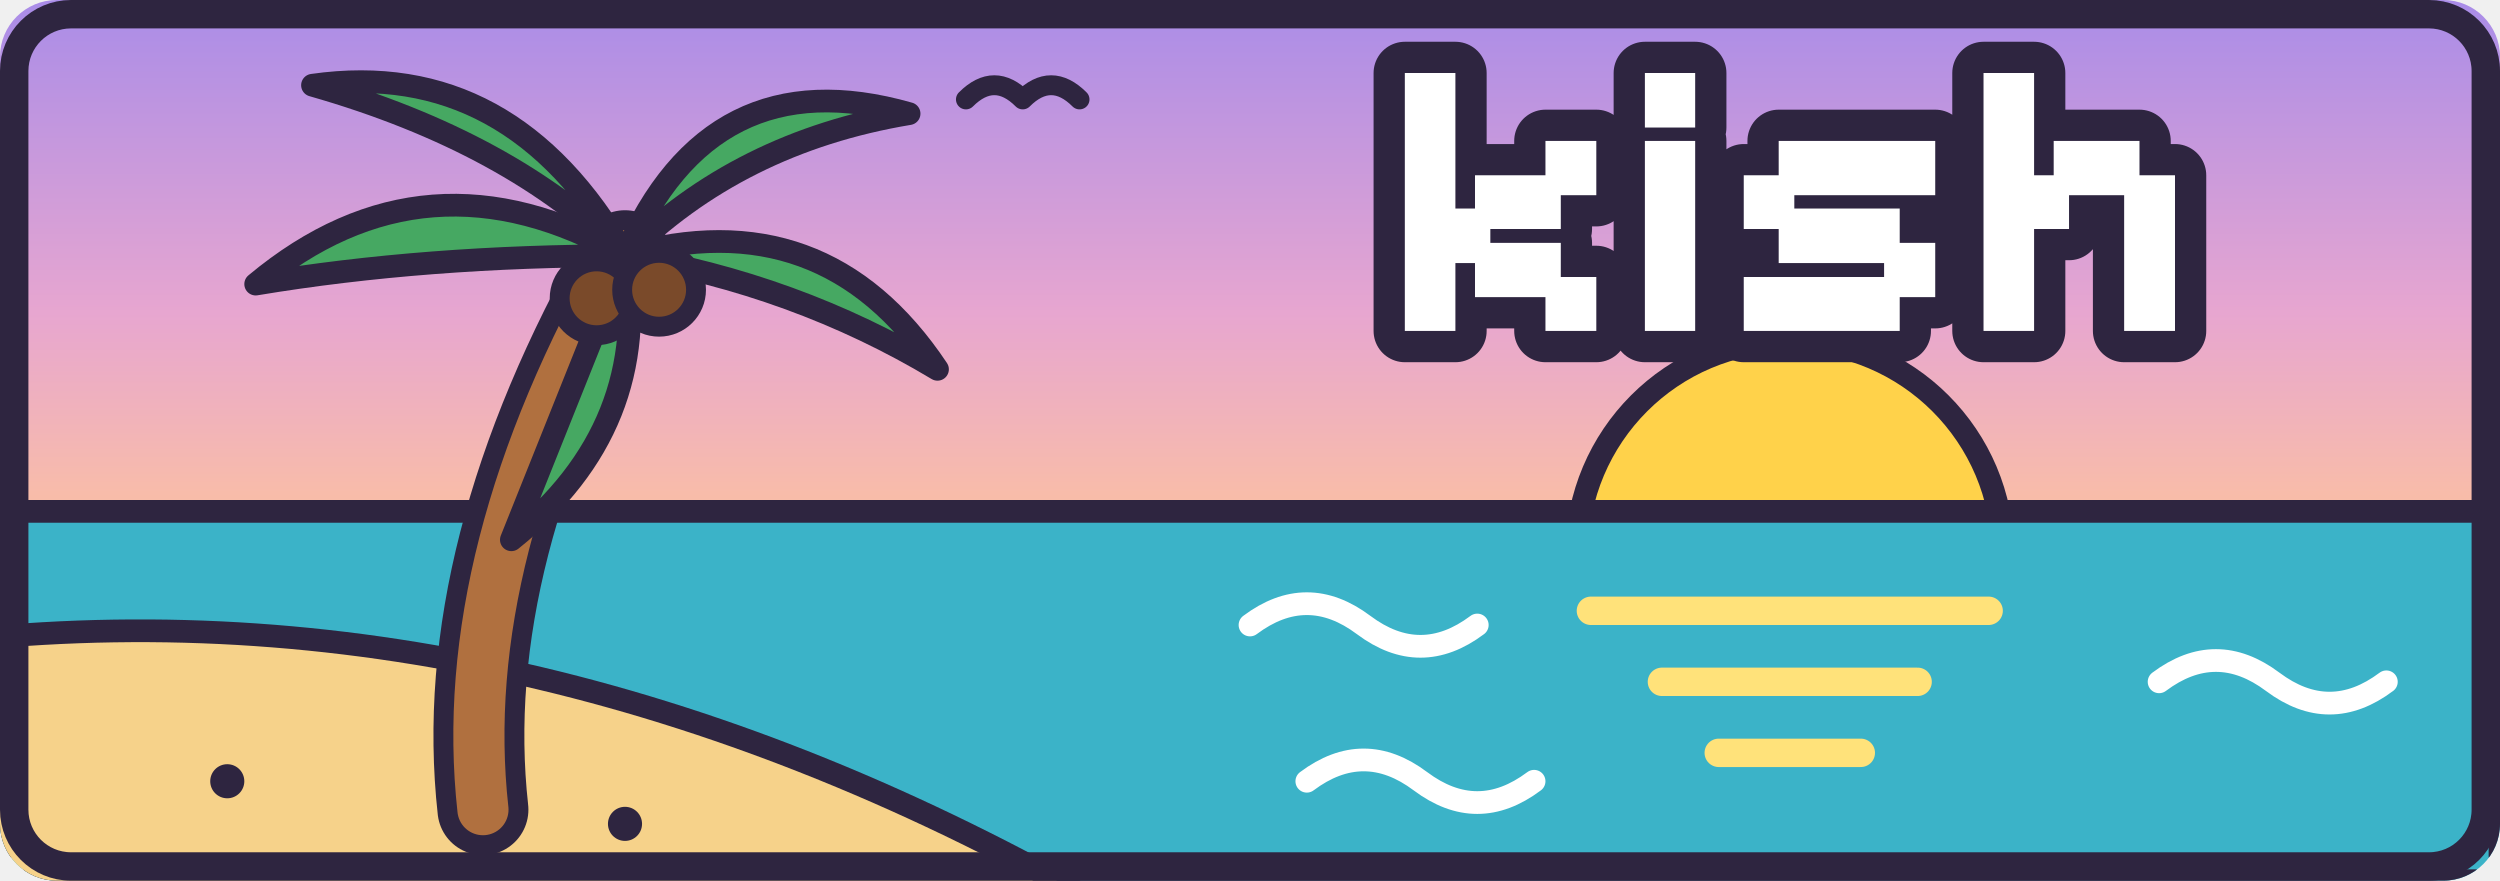
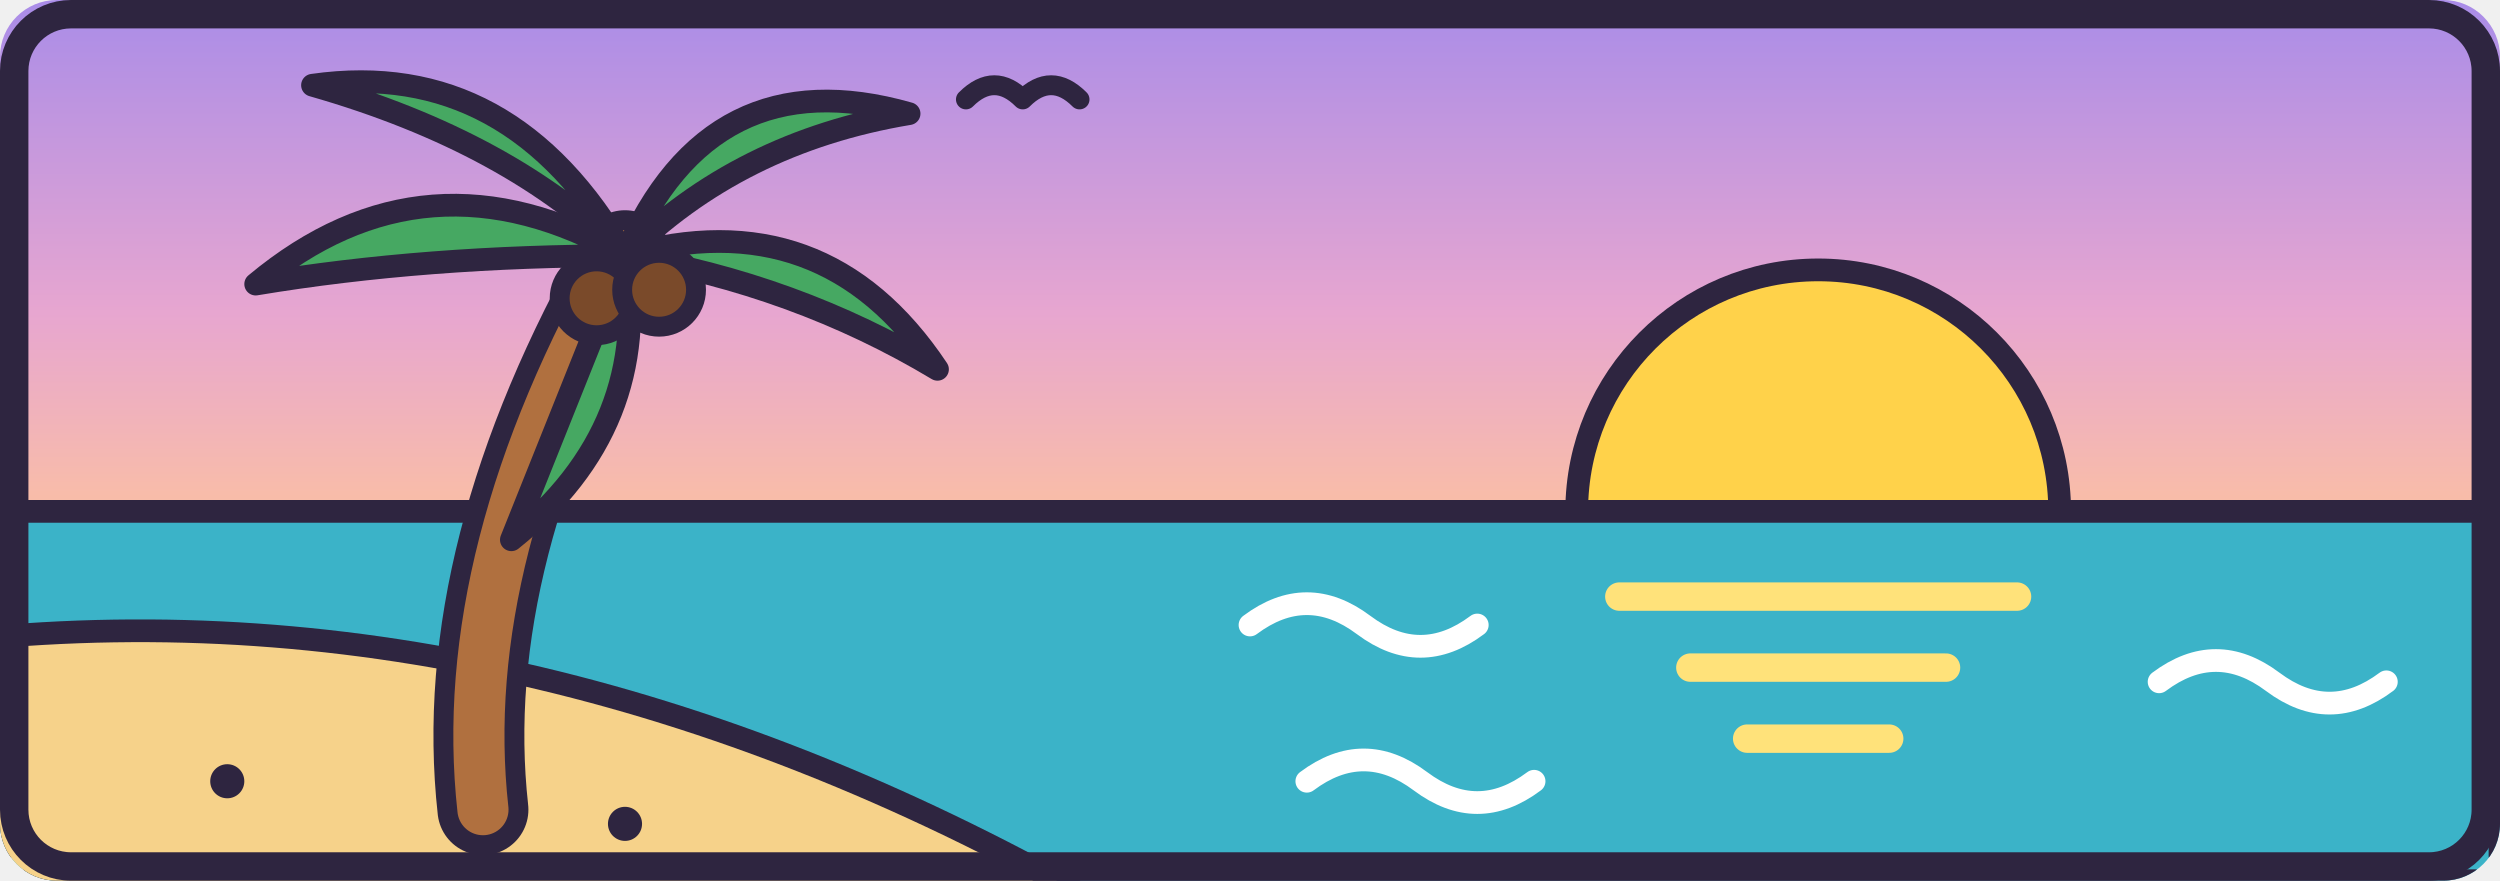
<svg xmlns="http://www.w3.org/2000/svg" width="88" height="31" viewBox="0 0 88 31">
  <defs>
    <linearGradient id="sky" x1="0" x2="0" y1="0" y2="1">
      <stop offset="0" stop-color="#a98ce8" />
      <stop offset=".55" stop-color="#e7a6d0" />
      <stop offset="1" stop-color="#ffc59a" />
    </linearGradient>
    <clipPath id="frame">
      <rect width="88" height="31" rx="2" />
    </clipPath>
  </defs>
  <g clip-path="url(#frame)" stroke="#2e2540" stroke-linejoin="round" stroke-linecap="round">
    <rect width="88" height="20" fill="url(#sky)" stroke="none" />
-     <circle cx="63" cy="19.5" r="7.5" fill="#ffd24a" stroke-width=".8" />
+     <circle cx="64" cy="18" r="8.5" fill="#ffd24a" stroke-width=".8" />
    <rect y="18" width="88" height="13" fill="#3bb3c8" stroke-width=".8" />
-     <path d="M56 21.5h14M58.5 24h9M60.5 26.5h5" stroke="#ffe27a" stroke-width="1" />
+     <path d="M57 21h14M59.5 23.5h9M61.5 26h5" stroke="#ffe27a" stroke-width="1" />
    <path d="M44 22q2-1.5 4 0t4 0M76 24q2-1.5 4 0t4 0M46 27.5q2-1.5 4 0t4 0" fill="none" stroke="#fff" stroke-width=".8" />
    <path d="M-1 22.5q20-2 40 9.5H-1Z" fill="#f6d28a" stroke-width=".8" />
    <circle cx="8" cy="27.5" r=".6" fill="#2e2540" stroke="none" />
    <circle cx="22" cy="29" r=".6" fill="#2e2540" stroke="none" />
    <path d="M17 28.5q-1-9 5-19.5" fill="none" stroke-width="3.2" />
    <path d="M17 28.5q-1-9 5-19.5" fill="none" stroke="#b0703f" stroke-width="1.8" />
    <g fill="#46a862" stroke-width=".8">
      <path d="M22 9q-7-4-13 1q6-1 13-1Z" />
      <path d="M22 9q-4-7-11-6q7 2 11 6Z" />
      <path d="M22 9q3-7 10-5q-6 1-10 5Z" />
      <path d="M22 9q7-2 11 4q-5-3-11-4Z" />
      <path d="M22 9q1 6-4 10q2-5 4-10Z" />
    </g>
    <circle cx="21" cy="10.5" r="1.3" fill="#7a4a2a" stroke-width=".7" />
    <circle cx="23.2" cy="10.2" r="1.3" fill="#7a4a2a" stroke-width=".7" />
    <path d="M34 3.5q1-1 2 0q1-1 2 0" fill="none" stroke-width=".7" />
-     <path transform="translate(48.6 11.5)" d="M0.85 0.15V-8.93H2.63V-4.16H3.32V-5.33H5.8V-6.54H7.59V-4.63H6.34V-3.44H3.86V-2.95H6.34V-1.75H7.59V0.15H5.8V-1.04H3.32V-2.24H2.63V0.15Z M9.3 0.15V-6.54H11.07V0.15ZM9.3 -7.01V-8.93H11.07V-7.01Z M12.78 0.15V-1.75H17.72V-2.24H14.01V-3.44H12.78V-5.33H14.01V-6.54H19.52V-4.63H14.56V-4.16H18.27V-2.95H19.52V-1.04H18.27V0.15Z M21.22 0.15V-8.93H23V-5.33H23.69V-6.54H26.71V-5.33H27.96V0.15H26.17V-4.63H24.23V-3.44H23V0.15Z" fill="#fff" stroke-width="2.2" paint-order="stroke" />
  </g>
  <rect x=".5" y=".5" width="87" height="30" rx="2" fill="none" stroke="#2e2540" />
</svg>
